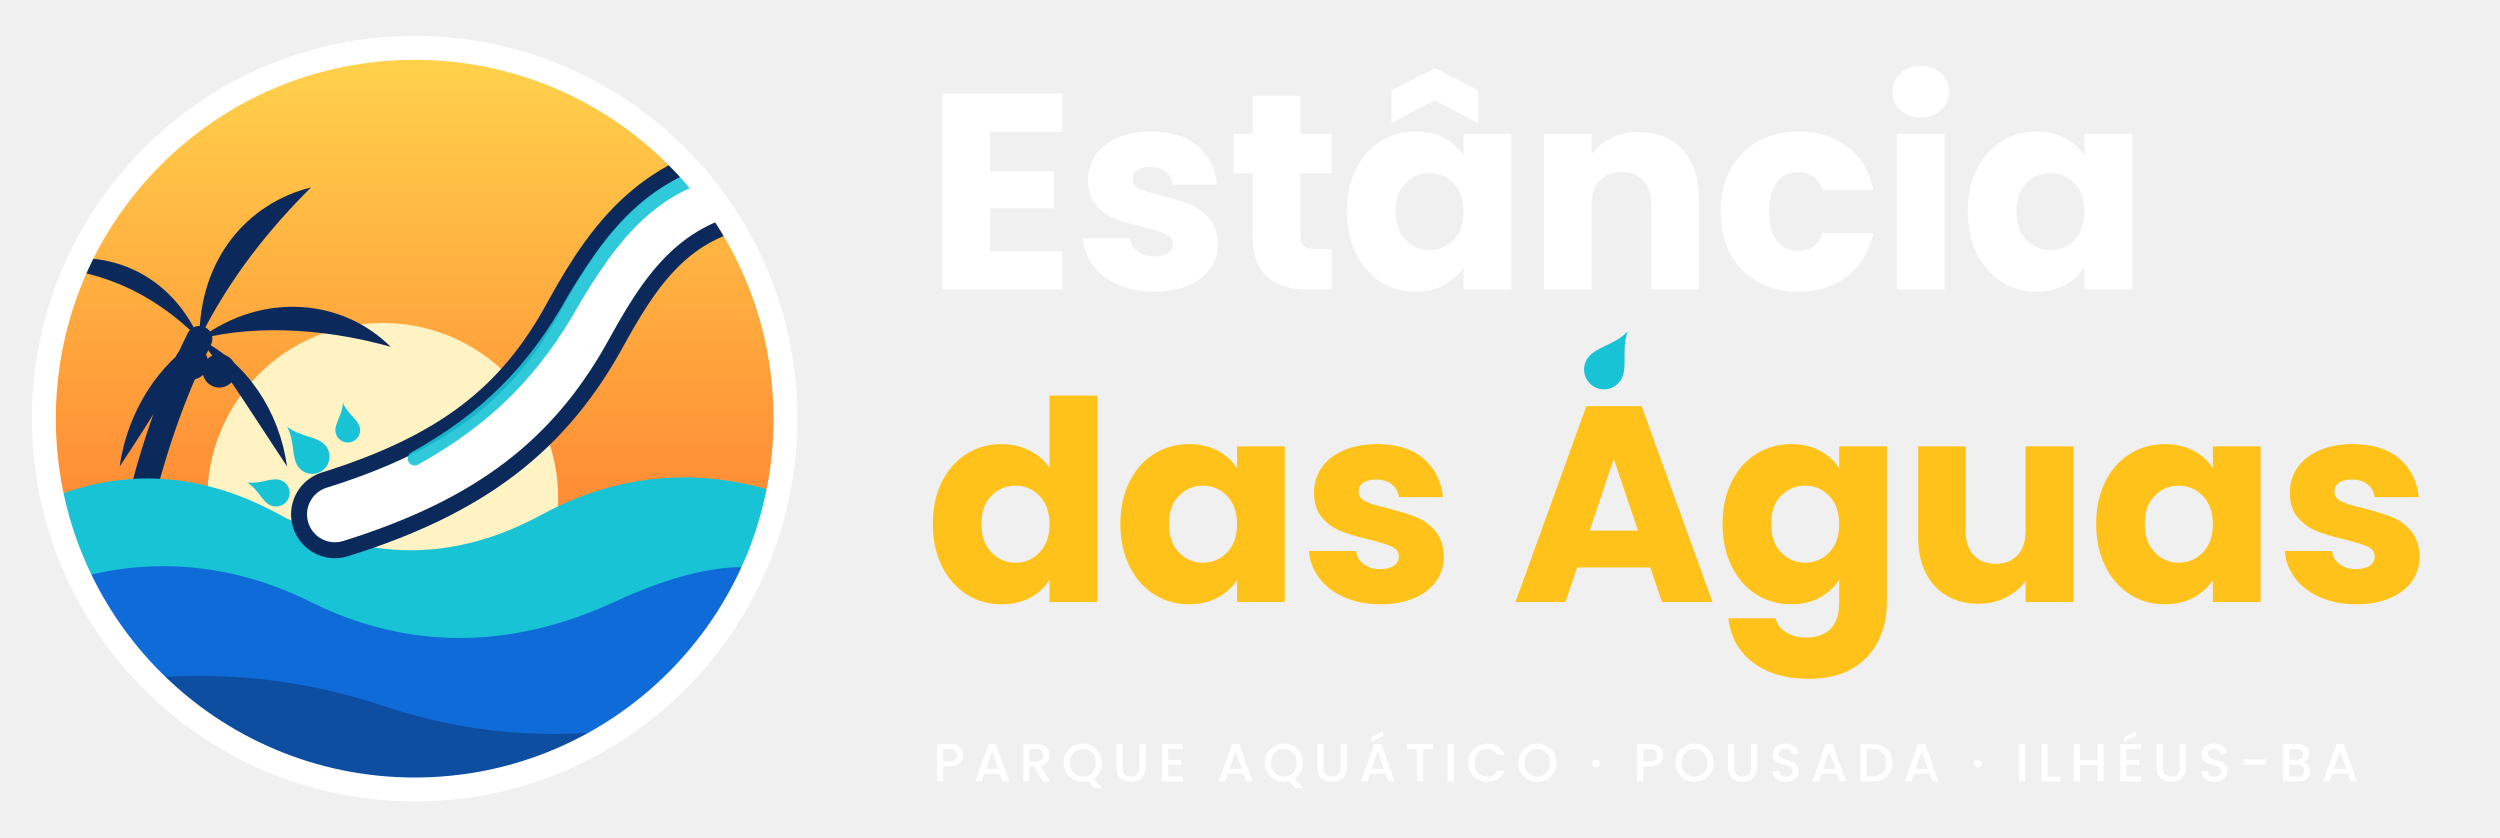
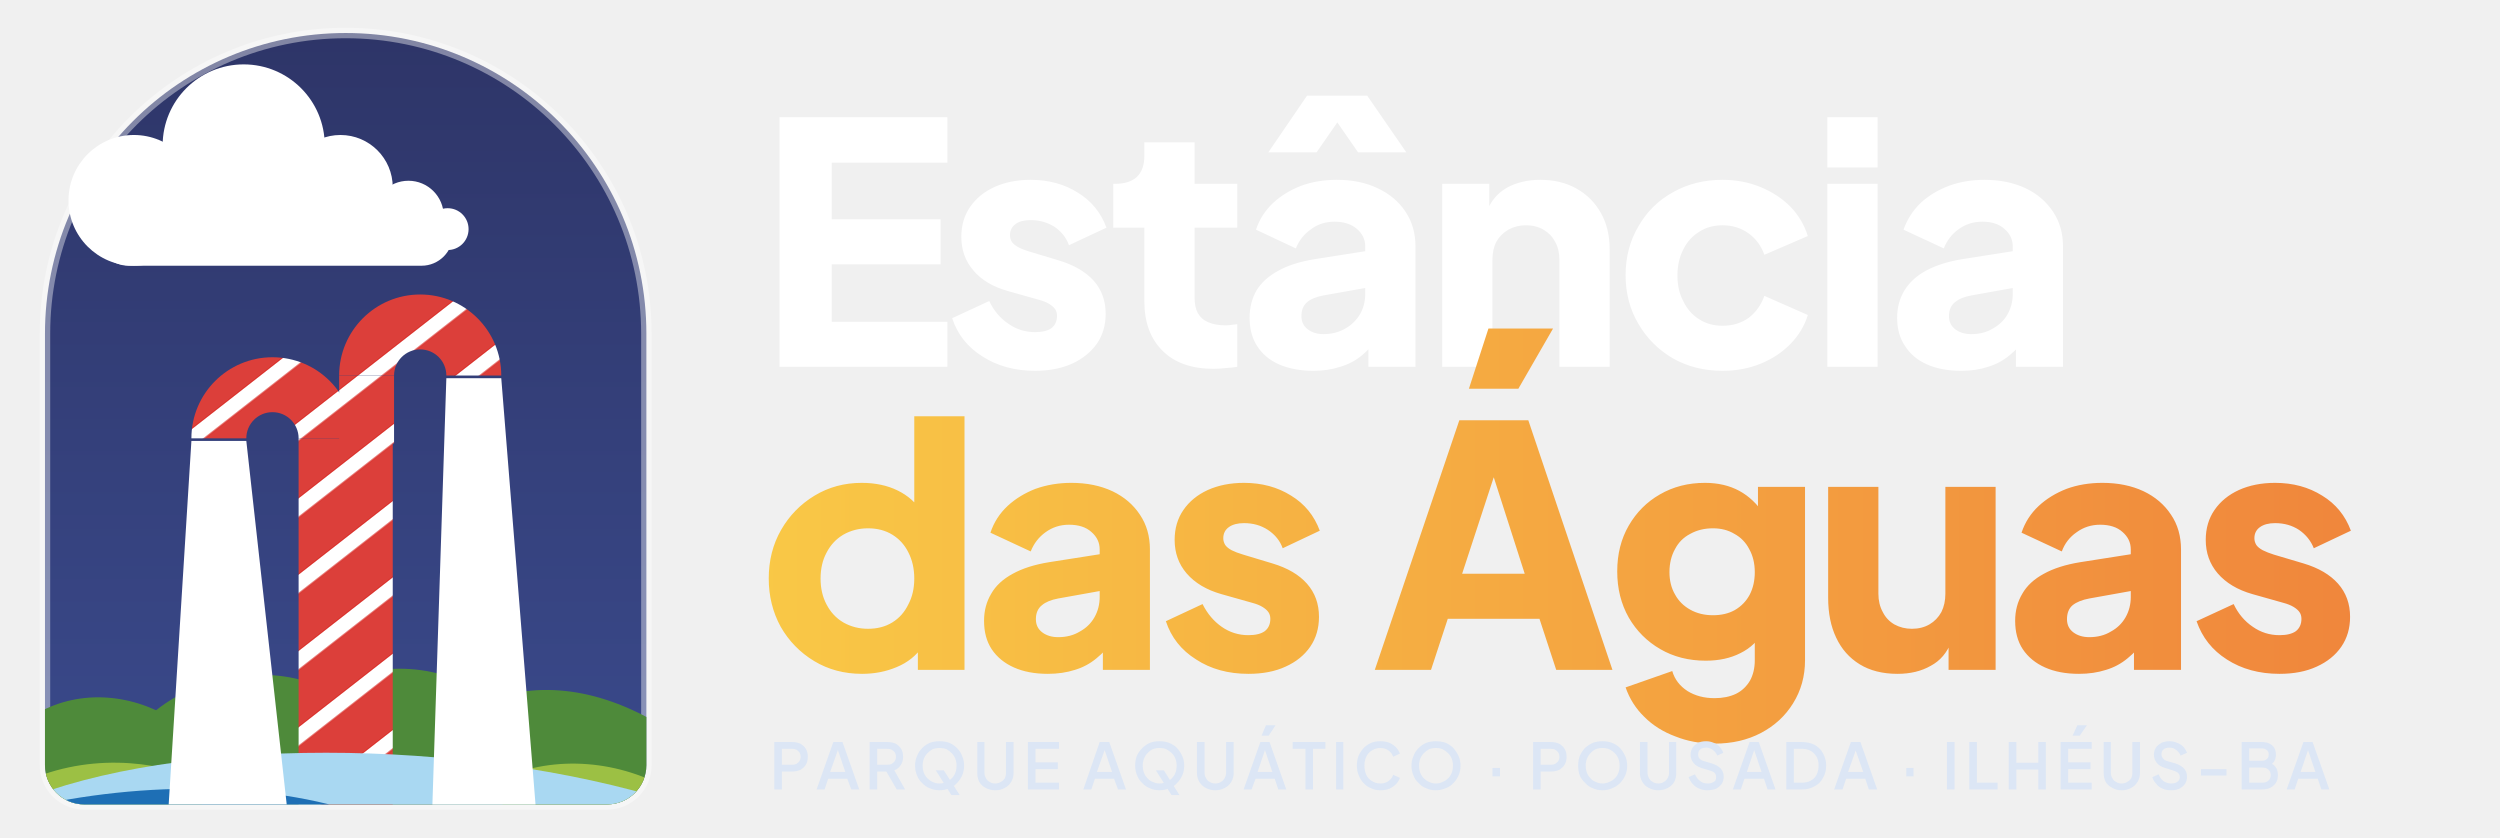
<svg xmlns="http://www.w3.org/2000/svg" viewBox="0 0 627 210" width="627" height="210">
+   <g transform="translate(8 5) scale(0.3279)">
+     <defs>
+       <clipPath id="narco">
+         <path d="M10 240A230 230 0 0 1 470 240V570A30 30 0 0 1 440 600H40A30 30 0 0 1 10 570Z" />
+       </clipPath>
+       <pattern id="nlistra" width="46" height="46" patternUnits="userSpaceOnUse" patternTransform="rotate(-38)">
+         <rect width="46" height="46" fill="#DC3F3A" />
+         <rect width="46" height="11" fill="#fff" />
+       </pattern>
+       <linearGradient id="nceu" x1="0" y1="0" x2="0" y2="1">
+         <stop offset="0" stop-color="#2E3568" />
+         <stop offset="1" stop-color="#3A4A8C" />
+       </linearGradient>
+     </defs>
+     <path d="M10 240A230 230 0 0 1 470 240V570A30 30 0 0 1 440 600H40A30 30 0 0 1 10 570Z" fill="url(#nceu)" stroke="#fff" stroke-opacity=".4" stroke-width="8" />
+     <g clip-path="url(#narco)">
+       <path d="M-10 610V540C20 515 60 512 95 528C130 500 185 492 225 512C262 488 318 492 350 520C392 505 440 512 490 545V610Z" fill="#4E8A3A" />
+       <path d="M204 320h72v290h-72z" fill="url(#nlistra)" />
+       <path d="M122 320a62 62 0 0 1 124 0h-42a20 20 0 0 0-40 0z" fill="url(#nlistra)" />
+       <path d="M235 272a62 62 0 0 1 124 0h-42a20 20 0 0 0-40 0z" fill="url(#nlistra)" />
+       <path d="M235 272h42v52h-42z" fill="url(#nlistra)" />
+       <path d="M-10 610V585C40 560 95 566 130 582V610ZM360 610V580C400 562 450 566 490 590V610Z" fill="#9CC044" />
+       <path d="M-10 610V598C110 548 330 548 490 598V610Z" fill="#A9D8F2" />
+       <path d="M-10 610V604C90 580 190 584 260 610Z" fill="#1E6FB5" />
+       <path d="M122 322h42L196 610H104Z" fill="#fff" />
+       <path d="M317 274h42L386 610H306Z" fill="#fff" />
+     </g>
+     <g fill="#fff">
+       <circle cx="78" cy="138" r="50" />
+       <circle cx="162" cy="96" r="62" />
+       <circle cx="236" cy="128" r="40" />
+       <circle cx="288" cy="150" r="27" />
+       <circle cx="318" cy="160" r="16" />
+       <rect x="50" y="140" width="272" height="48" rx="24" />
+     </g>
+   </g>
  <defs>
-     <clipPath id="Anc">
-       <circle cx="100" cy="100" r="92" />
-     </clipPath>
-     <linearGradient id="Ansky" x1="0" y1="0" x2="0" y2="1">
-       <stop offset="0" stop-color="#FFD84D" />
-       <stop offset=".75" stop-color="#FF7A2F" />
+     <linearGradient id="ntx" x1="0" y1="0" x2="1" y2="0">
+       <stop offset="0" stop-color="#F9C846" />
+       <stop offset="1" stop-color="#F0863C" />
    </linearGradient>
  </defs>
-   <g transform="translate(4 5)">
-     <g clip-path="url(#Anc)">
-       <rect width="200" height="200" fill="url(#Ansky)" />
-       <circle cx="92" cy="120" r="44" fill="#FFF3C4" />
-       <path d="M22 176 C26 140 32 108 46 80" fill="none" stroke="#0B2A5B" stroke-width="6.5" stroke-linecap="round" />
-       <g fill="#0B2A5B">
-         <path d="M46 80 C38 62 20 56 4 62 C20 62 34 68 46 80Z" />
-         <path d="M46 80 C46 60 58 46 74 42 C64 52 54 64 46 80Z" />
-         <path d="M46 80 C62 68 82 70 94 82 C80 78 62 76 46 80Z" />
-         <path d="M46 80 C36 86 28 98 26 112 C34 100 40 90 46 80Z" />
-         <path d="M46 80 C58 86 66 98 68 112 C60 100 54 90 46 80Z" />
-         <circle cx="44" cy="86" r="4.2" />
-         <circle cx="51" cy="88" r="4.2" />
-       </g>
-       <path d="M0 124 C22 112 44 112 66 124 S110 136 132 124 S178 112 200 122 V200 H0Z" fill="#19C3D6" />
-       <path d="M0 146 C24 134 50 134 74 146 S124 158 150 146 S190 136 200 142 V200 H0Z" fill="#0E6BD8" />
-       <path d="M0 172 C30 162 62 162 92 172 S152 182 200 168 V200 H0Z" fill="#0B2A5B" opacity=".45" />
-       <path d="M196 40 C166 40 154 56 143 76 C130 100 112 114 80 124" fill="none" stroke="#0B2A5B" stroke-width="22" stroke-linecap="round" />
-       <path d="M196 40 C166 40 154 56 143 76 C130 100 112 114 80 124" fill="none" stroke="#FFFFFF" stroke-width="14" stroke-linecap="round" />
-       <path d="M192 36 C164 36 152 50 140 70 C130 88 118 100 100 110" fill="none" stroke="#19C3D6" stroke-width="3.5" stroke-linecap="round" opacity=".9" />
-     </g>
-     <path d="M0 0 C0.87 4.20 4.34 6.72 4.34 9.80 A4.34 4.34 0 0 1 -4.34 9.80 C-4.34 6.72 -0.87 4.20 0 0 Z" fill="#19C3D6" transform="translate(68.00 102.00) rotate(-40)" />
-     <path d="M0 0 C0.68 3.30 3.41 5.28 3.41 7.70 A3.41 3.41 0 0 1 -3.41 7.70 C-3.41 5.28 -0.68 3.30 0 0 Z" fill="#19C3D6" transform="translate(58.00 116.00) rotate(-70)" />
-     <path d="M0 0 C0.62 3.00 3.10 4.80 3.10 7.00 A3.10 3.10 0 0 1 -3.10 7.00 C-3.10 4.80 -0.62 3.00 0 0 Z" fill="#19C3D6" transform="translate(82.00 96.00) rotate(-10)" />
-     <circle cx="100" cy="100" r="93" fill="none" stroke="#FFFFFF" stroke-width="6" />
-   </g>
-   <path d="M248.31 33.05V42.99H264.34V52.23H248.31V63.01H266.44V72.6H236.34V23.46H266.44V33.05ZM271.61 59.79H283.44Q283.65 61.82 285.33 63.08Q287.01 64.34 289.46 64.34Q291.7 64.34 292.925 63.465Q294.15 62.59 294.15 61.19Q294.15 59.51 292.4 58.705Q290.65 57.9 286.73 56.92Q282.53 55.94 279.73 54.855Q276.93 53.77 274.9 51.425Q272.87 49.08 272.87 45.09Q272.87 41.73 274.725 38.965Q276.58 36.2 280.185 34.59Q283.79 32.98 288.76 32.98Q296.11 32.98 300.345 36.62Q304.58 40.26 305.21 46.28H294.15Q293.87 44.25 292.365 43.06Q290.86 41.87 288.41 41.87Q286.31 41.87 285.19 42.675Q284.07 43.48 284.07 44.88Q284.07 46.56 285.855 47.4Q287.64 48.24 291.42 49.08Q295.76 50.2 298.49 51.285Q301.22 52.37 303.285 54.785Q305.35 57.2 305.42 61.26Q305.42 64.69 303.495 67.385Q301.57 70.08 297.965 71.62Q294.36 73.16 289.6 73.16Q284.49 73.16 280.5 71.41Q276.51 69.66 274.2 66.615Q271.89 63.57 271.61 59.79ZM334.04 62.45V72.6H327.95Q321.44 72.6 317.8 69.415Q314.16 66.23 314.16 59.02V43.48H309.4V33.54H314.16V24.02H326.13V33.54H333.97V43.48H326.13V59.16Q326.13 60.91 326.97 61.68Q327.81 62.45 329.77 62.45ZM355.03 32.98Q359.16 32.98 362.275 34.66Q365.39 36.34 367.07 39.07V33.54H379.04V72.6H367.07V67.07Q365.32 69.8 362.205 71.48Q359.09 73.16 354.96 73.16Q350.2 73.16 346.28 70.675Q342.36 68.19 340.085 63.605Q337.81 59.02 337.81 53Q337.81 46.98 340.085 42.43Q342.36 37.88 346.28 35.43Q350.2 32.98 355.03 32.98ZM358.53 43.41Q354.96 43.41 352.475 45.965Q349.99 48.52 349.99 53Q349.99 57.48 352.475 60.105Q354.96 62.73 358.53 62.73Q362.1 62.73 364.585 60.14Q367.07 57.55 367.07 53.07Q367.07 48.59 364.585 46Q362.1 43.41 358.53 43.41ZM359.86 25.14 349.01 30.88V22.62L359.86 17.09L370.71 22.62V30.88ZM426.07 49.78V72.6H414.17V51.39Q414.17 47.47 412.14 45.3Q410.11 43.13 406.68 43.13Q403.25 43.13 401.22 45.3Q399.19 47.47 399.19 51.39V72.6H387.22V33.54H399.19V38.72Q401.01 36.13 404.09 34.625Q407.17 33.12 411.02 33.12Q417.88 33.12 421.975 37.565Q426.07 42.01 426.07 49.78ZM451.12 32.98Q458.47 32.98 463.405 36.83Q468.34 40.68 469.88 47.68H457.14Q455.53 43.2 450.91 43.2Q447.62 43.2 445.66 45.755Q443.7 48.31 443.7 53.07Q443.7 57.83 445.66 60.385Q447.62 62.94 450.91 62.94Q455.53 62.94 457.14 58.46H469.88Q468.34 65.32 463.37 69.24Q458.4 73.16 451.12 73.16Q445.38 73.16 440.935 70.71Q436.49 68.26 434.005 63.71Q431.52 59.16 431.52 53.07Q431.52 46.98 434.005 42.43Q436.49 37.88 440.935 35.43Q445.38 32.98 451.12 32.98ZM474.63 23.04Q474.63 20.24 476.625 18.385Q478.62 16.53 481.77 16.53Q484.85 16.53 486.845 18.385Q488.84 20.24 488.84 23.04Q488.84 25.77 486.845 27.625Q484.85 29.48 481.77 29.48Q478.62 29.48 476.625 27.625Q474.63 25.77 474.63 23.04ZM487.72 33.54V72.6H475.75V33.54ZM510.74 32.98Q514.87 32.98 517.985 34.66Q521.1 36.34 522.78 39.07V33.54H534.75V72.6H522.78V67.07Q521.03 69.8 517.915 71.48Q514.8 73.16 510.67 73.16Q505.91 73.16 501.99 70.675Q498.07 68.19 495.795 63.605Q493.52 59.02 493.52 53Q493.52 46.98 495.795 42.43Q498.07 37.88 501.99 35.43Q505.91 32.98 510.74 32.98ZM514.24 43.41Q510.67 43.41 508.185 45.965Q505.7 48.52 505.7 53Q505.7 57.48 508.185 60.105Q510.67 62.73 514.24 62.73Q517.81 62.73 520.295 60.14Q522.78 57.55 522.78 53.07Q522.78 48.59 520.295 46Q517.81 43.41 514.24 43.41Z" fill="#FFFFFF" />
-   <path d="M251.18 111.38Q255.03 111.38 258.215 112.99Q261.4 114.6 263.22 117.33V99.2H275.19V151.0H263.22V145.4Q261.54 148.2 258.425 149.88Q255.31 151.56 251.18 151.56Q246.35 151.56 242.43 149.075Q238.51 146.59 236.235 142.005Q233.96 137.42 233.96 131.4Q233.96 125.38 236.235 120.83Q238.51 116.28 242.43 113.83Q246.35 111.38 251.18 111.38ZM254.68 121.81Q251.11 121.81 248.625 124.365Q246.14 126.92 246.14 131.4Q246.14 135.88 248.625 138.505Q251.11 141.13 254.68 141.13Q258.25 141.13 260.735 138.54Q263.22 135.95 263.22 131.47Q263.22 126.99 260.735 124.4Q258.25 121.81 254.68 121.81ZM298.21 111.38Q302.34 111.38 305.455 113.06Q308.57 114.74 310.25 117.47V111.94H322.22V151.0H310.25V145.47Q308.5 148.2 305.385 149.88Q302.27 151.56 298.14 151.56Q293.38 151.56 289.46 149.075Q285.54 146.59 283.265 142.005Q280.99 137.42 280.99 131.4Q280.99 125.38 283.265 120.83Q285.54 116.28 289.46 113.83Q293.38 111.38 298.21 111.38ZM301.71 121.81Q298.14 121.81 295.655 124.365Q293.17 126.92 293.17 131.4Q293.17 135.88 295.655 138.505Q298.14 141.13 301.71 141.13Q305.28 141.13 307.765 138.54Q310.25 135.95 310.25 131.47Q310.25 126.99 307.765 124.4Q305.28 121.81 301.71 121.81ZM328.3 138.19H340.13Q340.34 140.22 342.02 141.48Q343.7 142.74 346.15 142.74Q348.39 142.74 349.615 141.865Q350.84 140.99 350.84 139.59Q350.84 137.91 349.09 137.105Q347.34 136.3 343.42 135.32Q339.22 134.34 336.42 133.255Q333.62 132.17 331.59 129.825Q329.56 127.48 329.56 123.49Q329.56 120.13 331.415 117.365Q333.27 114.6 336.875 112.99Q340.48 111.38 345.45 111.38Q352.8 111.38 357.035 115.02Q361.27 118.66 361.9 124.68H350.84Q350.56 122.65 349.055 121.46Q347.55 120.27 345.1 120.27Q343 120.27 341.88 121.075Q340.76 121.88 340.76 123.28Q340.76 124.96 342.545 125.8Q344.33 126.64 348.11 127.48Q352.45 128.6 355.18 129.685Q357.91 130.77 359.975 133.185Q362.04 135.6 362.11 139.66Q362.11 143.09 360.185 145.785Q358.26 148.48 354.655 150.02Q351.05 151.56 346.29 151.56Q341.18 151.56 337.19 149.81Q333.2 148.06 330.89 145.015Q328.58 141.97 328.3 138.19ZM413.89 142.32H395.55L392.61 151.0H380.08L397.86 101.86H411.72L429.5 151.0H416.83ZM410.81 133.08 404.72 115.09 398.7 133.08ZM461.27 117.47V111.94H473.24V150.93Q473.24 156.32 471.105 160.695Q468.97 165.07 464.595 167.66Q460.22 170.25 453.71 170.25Q445.03 170.25 439.64 166.155Q434.25 162.06 433.48 155.06H445.31Q445.87 157.3 447.97 158.595Q450.07 159.89 453.15 159.89Q456.86 159.89 459.065 157.755Q461.27 155.62 461.27 150.93V145.4Q459.52 148.13 456.44 149.845Q453.36 151.56 449.23 151.56Q444.4 151.56 440.48 149.075Q436.56 146.59 434.285 142.005Q432.01 137.42 432.01 131.4Q432.01 125.38 434.285 120.83Q436.56 116.28 440.48 113.83Q444.4 111.38 449.23 111.38Q453.36 111.38 456.475 113.06Q459.59 114.74 461.27 117.47ZM452.73 121.81Q449.16 121.81 446.675 124.365Q444.19 126.92 444.19 131.4Q444.19 135.88 446.675 138.505Q449.16 141.13 452.73 141.13Q456.3 141.13 458.785 138.54Q461.27 135.95 461.27 131.47Q461.27 126.99 458.785 124.4Q456.3 121.81 452.73 121.81ZM519.99 111.94V151.0H508.02V145.68Q506.2 148.27 503.085 149.845Q499.97 151.42 496.19 151.42Q491.71 151.42 488.28 149.425Q484.85 147.43 482.96 143.65Q481.07 139.87 481.07 134.76V111.94H492.97V133.15Q492.97 137.07 495 139.24Q497.03 141.41 500.46 141.41Q503.96 141.41 505.99 139.24Q508.02 137.07 508.02 133.15V111.94ZM542.94 111.38Q547.07 111.38 550.185 113.06Q553.3 114.74 554.98 117.47V111.94H566.95V151.0H554.98V145.47Q553.23 148.2 550.115 149.88Q547.0 151.56 542.87 151.56Q538.11 151.56 534.19 149.075Q530.27 146.59 527.995 142.005Q525.72 137.42 525.72 131.4Q525.72 125.38 527.995 120.83Q530.27 116.28 534.19 113.83Q538.11 111.38 542.94 111.38ZM546.44 121.81Q542.87 121.81 540.385 124.365Q537.9 126.92 537.9 131.4Q537.9 135.88 540.385 138.505Q542.87 141.13 546.44 141.13Q550.01 141.13 552.495 138.54Q554.98 135.95 554.98 131.47Q554.98 126.99 552.495 124.4Q550.01 121.81 546.44 121.81ZM573.03 138.19H584.86Q585.07 140.22 586.75 141.48Q588.43 142.74 590.88 142.74Q593.12 142.74 594.345 141.865Q595.57 140.99 595.57 139.59Q595.57 137.91 593.82 137.105Q592.07 136.3 588.15 135.32Q583.95 134.34 581.15 133.255Q578.35 132.17 576.32 129.825Q574.29 127.48 574.29 123.49Q574.29 120.13 576.145 117.365Q578.0 114.6 581.605 112.99Q585.21 111.38 590.18 111.38Q597.53 111.38 601.765 115.02Q606.0 118.66 606.63 124.68H595.57Q595.29 122.65 593.785 121.46Q592.28 120.27 589.83 120.27Q587.73 120.27 586.61 121.075Q585.49 121.88 585.49 123.28Q585.49 124.96 587.275 125.8Q589.06 126.64 592.84 127.48Q597.18 128.6 599.91 129.685Q602.64 130.77 604.705 133.185Q606.77 135.6 606.84 139.66Q606.84 143.09 604.915 145.785Q602.99 148.48 599.385 150.02Q595.78 151.56 591.02 151.56Q585.91 151.56 581.92 149.81Q577.93 148.06 575.62 145.015Q573.31 141.97 573.03 138.19Z" fill="#FFC21A" />
-   <path d="M0 0 C1.00 4.83 4.99 7.73 4.99 11.27 A4.99 4.99 0 0 1 -4.99 11.27 C-4.99 7.73 -1.00 4.83 0 0 Z" fill="#19C3D6" transform="translate(408.25 83.10) rotate(32)" />
-   <path d="M238.252 192.193H236.552V196.0H235.012V186.618H238.252Q239.333 186.618 240.082 186.989Q240.831 187.36 241.202 187.995Q241.573 188.629 241.573 189.412Q241.573 190.127 241.236 190.762Q240.899 191.397 240.156 191.795Q239.413 192.193 238.252 192.193ZM239.994 189.412Q239.994 187.873 238.252 187.873H236.552V190.938H238.252Q239.13 190.938 239.562 190.539Q239.994 190.141 239.994 189.412ZM250.802 194.083H246.873L246.198 196.0H244.591L247.953 186.604H249.735L253.096 196.0H251.476ZM250.369 192.827 248.844 188.467 247.305 192.827ZM261.528 196.0 259.368 192.247H258.193V196.0H256.654V186.618H259.894Q260.974 186.618 261.724 186.995Q262.473 187.374 262.844 188.008Q263.216 188.643 263.216 189.425Q263.216 190.344 262.682 191.093Q262.149 191.842 261.042 192.112L263.364 196.0ZM258.193 191.018H259.894Q260.758 191.018 261.197 190.587Q261.636 190.155 261.636 189.425Q261.636 188.697 261.204 188.285Q260.772 187.873 259.894 187.873H258.193ZM274.55 197.701 272.902 195.919Q272.295 196.095 271.566 196.095Q270.257 196.095 269.156 195.48Q268.056 194.866 267.415 193.766Q266.774 192.666 266.774 191.288Q266.774 189.911 267.415 188.818Q268.056 187.725 269.156 187.11Q270.257 186.496 271.566 186.496Q272.889 186.496 273.989 187.11Q275.089 187.725 275.724 188.818Q276.358 189.911 276.358 191.288Q276.358 192.584 275.798 193.631Q275.238 194.677 274.252 195.311L276.507 197.701ZM271.566 194.758Q272.498 194.758 273.226 194.333Q273.956 193.907 274.367 193.118Q274.779 192.328 274.779 191.288Q274.779 190.249 274.367 189.466Q273.956 188.683 273.226 188.264Q272.498 187.846 271.566 187.846Q270.635 187.846 269.905 188.264Q269.176 188.683 268.765 189.466Q268.353 190.249 268.353 191.288Q268.353 192.328 268.765 193.118Q269.176 193.907 269.905 194.333Q270.635 194.758 271.566 194.758ZM281.536 186.618V192.598Q281.536 193.665 282.097 194.204Q282.657 194.744 283.656 194.744Q284.668 194.744 285.229 194.204Q285.789 193.665 285.789 192.598V186.618H287.328V192.571Q287.328 193.719 286.828 194.515Q286.329 195.311 285.492 195.703Q284.655 196.095 283.642 196.095Q282.63 196.095 281.8 195.703Q280.969 195.311 280.483 194.515Q279.998 193.719 279.998 192.571V186.618ZM292.965 187.859V190.613H296.205V191.869H292.965V194.744H296.61V196.0H291.426V186.604H296.61V187.859ZM311.866 194.083H307.938L307.263 196.0H305.656L309.018 186.604H310.8L314.161 196.0H312.541ZM311.435 192.827 309.909 188.467 308.37 192.827ZM324.983 197.701 323.335 195.919Q322.728 196.095 321.999 196.095Q320.69 196.095 319.589 195.48Q318.489 194.866 317.848 193.766Q317.207 192.666 317.207 191.288Q317.207 189.911 317.848 188.818Q318.489 187.725 319.589 187.11Q320.69 186.496 321.999 186.496Q323.322 186.496 324.422 187.11Q325.522 187.725 326.157 188.818Q326.791 189.911 326.791 191.288Q326.791 192.584 326.231 193.631Q325.671 194.677 324.685 195.311L326.94 197.701ZM321.999 194.758Q322.93 194.758 323.659 194.333Q324.389 193.907 324.8 193.118Q325.212 192.328 325.212 191.288Q325.212 190.249 324.8 189.466Q324.389 188.683 323.659 188.264Q322.93 187.846 321.999 187.846Q321.067 187.846 320.338 188.264Q319.609 188.683 319.198 189.466Q318.786 190.249 318.786 191.288Q318.786 192.328 319.198 193.118Q319.609 193.907 320.338 194.333Q321.067 194.758 321.999 194.758ZM331.969 186.618V192.598Q331.969 193.665 332.53 194.204Q333.09 194.744 334.089 194.744Q335.101 194.744 335.662 194.204Q336.222 193.665 336.222 192.598V186.618H337.761V192.571Q337.761 193.719 337.261 194.515Q336.762 195.311 335.925 195.703Q335.088 196.095 334.075 196.095Q333.063 196.095 332.233 195.703Q331.402 195.311 330.916 194.515Q330.43 193.719 330.43 192.571V186.618ZM347.515 194.083H343.587L342.912 196.0H341.305L344.667 186.604H346.449L349.81 196.0H348.19ZM347.084 192.827 345.558 188.467 344.019 192.827ZM346.948 184.606 343.965 186.077V184.944L346.948 183.296ZM359.43 186.618V187.873H356.933V196.0H355.394V187.873H352.882V186.618ZM364.621 186.618V196.0H363.082V186.618ZM373.026 186.496Q374.524 186.496 375.692 187.232Q376.86 187.968 377.386 189.317H375.537Q375.172 188.575 374.524 188.21Q373.876 187.846 373.026 187.846Q372.094 187.846 371.365 188.264Q370.636 188.683 370.225 189.466Q369.813 190.249 369.813 191.288Q369.813 192.328 370.225 193.111Q370.636 193.894 371.365 194.319Q372.094 194.744 373.026 194.744Q373.876 194.744 374.524 194.38Q375.172 194.016 375.537 193.273H377.386Q376.86 194.623 375.692 195.352Q374.524 196.081 373.026 196.081Q371.703 196.081 370.609 195.467Q369.516 194.852 368.875 193.759Q368.233 192.666 368.233 191.288Q368.233 189.911 368.875 188.818Q369.516 187.725 370.616 187.11Q371.716 186.496 373.026 186.496ZM380.769 191.288Q380.769 189.911 381.41 188.818Q382.051 187.725 383.152 187.11Q384.252 186.496 385.561 186.496Q386.885 186.496 387.985 187.11Q389.085 187.725 389.719 188.818Q390.354 189.911 390.354 191.288Q390.354 192.666 389.719 193.766Q389.085 194.866 387.985 195.48Q386.885 196.095 385.561 196.095Q384.252 196.095 383.152 195.48Q382.051 194.866 381.41 193.766Q380.769 192.666 380.769 191.288ZM388.774 191.288Q388.774 190.249 388.363 189.466Q387.951 188.683 387.222 188.264Q386.493 187.846 385.561 187.846Q384.63 187.846 383.901 188.264Q383.172 188.683 382.76 189.466Q382.349 190.249 382.349 191.288Q382.349 192.328 382.76 193.118Q383.172 193.907 383.901 194.333Q384.63 194.758 385.561 194.758Q386.493 194.758 387.222 194.333Q387.951 193.907 388.363 193.118Q388.774 192.328 388.774 191.288ZM399.266 191.478Q399.266 191.059 399.549 190.776Q399.832 190.492 400.251 190.492Q400.656 190.492 400.94 190.776Q401.223 191.059 401.223 191.478Q401.223 191.896 400.94 192.18Q400.656 192.463 400.251 192.463Q399.832 192.463 399.549 192.18Q399.266 191.896 399.266 191.478ZM413.82 192.193H412.119V196.0H410.58V186.618H413.82Q414.9 186.618 415.649 186.989Q416.399 187.36 416.77 187.995Q417.141 188.629 417.141 189.412Q417.141 190.127 416.804 190.762Q416.466 191.397 415.724 191.795Q414.981 192.193 413.82 192.193ZM415.562 189.412Q415.562 187.873 413.82 187.873H412.119V190.938H413.82Q414.698 190.938 415.13 190.539Q415.562 190.141 415.562 189.412ZM420.2 191.288Q420.2 189.911 420.841 188.818Q421.482 187.725 422.582 187.11Q423.683 186.496 424.992 186.496Q426.315 186.496 427.415 187.11Q428.516 187.725 429.15 188.818Q429.785 189.911 429.785 191.288Q429.785 192.666 429.15 193.766Q428.516 194.866 427.415 195.48Q426.315 196.095 424.992 196.095Q423.683 196.095 422.582 195.48Q421.482 194.866 420.841 193.766Q420.2 192.666 420.2 191.288ZM428.205 191.288Q428.205 190.249 427.793 189.466Q427.382 188.683 426.653 188.264Q425.924 187.846 424.992 187.846Q424.061 187.846 423.332 188.264Q422.603 188.683 422.191 189.466Q421.779 190.249 421.779 191.288Q421.779 192.328 422.191 193.118Q422.603 193.907 423.332 194.333Q424.061 194.758 424.992 194.758Q425.924 194.758 426.653 194.333Q427.382 193.907 427.793 193.118Q428.205 192.328 428.205 191.288ZM434.922 186.618V192.598Q434.922 193.665 435.482 194.204Q436.043 194.744 437.042 194.744Q438.054 194.744 438.614 194.204Q439.175 193.665 439.175 192.598V186.618H440.714V192.571Q440.714 193.719 440.214 194.515Q439.715 195.311 438.878 195.703Q438.041 196.095 437.028 196.095Q436.016 196.095 435.185 195.703Q434.355 195.311 433.869 194.515Q433.383 193.719 433.383 192.571V186.618ZM444.582 193.408H446.229Q446.283 194.016 446.708 194.407Q447.134 194.798 447.903 194.798Q448.7 194.798 449.145 194.414Q449.591 194.029 449.591 193.422Q449.591 192.949 449.314 192.652Q449.037 192.355 448.625 192.193Q448.214 192.031 447.485 191.842Q446.567 191.599 445.993 191.349Q445.419 191.1 445.014 190.573Q444.609 190.047 444.609 189.169Q444.609 188.359 445.014 187.752Q445.419 187.144 446.148 186.82Q446.877 186.496 447.836 186.496Q449.199 186.496 450.07 187.178Q450.941 187.859 451.035 189.048H449.334Q449.294 188.535 448.848 188.17Q448.403 187.805 447.674 187.805Q447.012 187.805 446.594 188.143Q446.175 188.481 446.175 189.115Q446.175 189.547 446.438 189.824Q446.702 190.101 447.107 190.262Q447.512 190.424 448.214 190.613Q449.145 190.87 449.732 191.127Q450.32 191.383 450.731 191.916Q451.143 192.45 451.143 193.34Q451.143 194.056 450.758 194.69Q450.374 195.325 449.638 195.71Q448.902 196.095 447.903 196.095Q446.958 196.095 446.202 195.764Q445.446 195.433 445.014 194.825Q444.582 194.218 444.582 193.408ZM460.722 194.083H456.794L456.119 196.0H454.512L457.874 186.604H459.656L463.017 196.0H461.397ZM460.29 192.827 458.765 188.467 457.226 192.827ZM474.621 191.343Q474.621 192.774 474.007 193.827Q473.393 194.88 472.265 195.44Q471.138 196.0 469.64 196.0H466.575V186.618H469.64Q471.138 186.618 472.265 187.191Q473.393 187.765 474.007 188.838Q474.621 189.911 474.621 191.343ZM473.042 191.343Q473.042 189.709 472.164 188.791Q471.287 187.873 469.64 187.873H468.114V194.744H469.64Q471.287 194.744 472.164 193.853Q473.042 192.963 473.042 191.343ZM483.903 194.083H479.975L479.3 196.0H477.693L481.055 186.604H482.837L486.198 196.0H484.578ZM483.471 192.827 481.946 188.467 480.407 192.827ZM495.056 191.478Q495.056 191.059 495.339 190.776Q495.623 190.492 496.041 190.492Q496.446 190.492 496.73 190.776Q497.013 191.059 497.013 191.478Q497.013 191.896 496.73 192.18Q496.446 192.463 496.041 192.463Q495.623 192.463 495.339 192.18Q495.056 191.896 495.056 191.478ZM507.909 186.618V196.0H506.37V186.618ZM513.573 194.758H516.746V196.0H512.034V186.618H513.573ZM527.621 186.618V196.0H526.082V191.896H521.667V196.0H520.128V186.618H521.667V190.641H526.082V186.618ZM533.285 187.859V190.613H536.525V191.869H533.285V194.744H536.93V196.0H531.746V186.604H536.93V187.859ZM535.661 184.606 532.677 186.077V184.944L535.661 183.296ZM542.445 186.618V192.598Q542.445 193.665 543.005 194.204Q543.566 194.744 544.565 194.744Q545.577 194.744 546.137 194.204Q546.697 193.665 546.697 192.598V186.618H548.237V192.571Q548.237 193.719 547.737 194.515Q547.238 195.311 546.401 195.703Q545.564 196.095 544.551 196.095Q543.538 196.095 542.708 195.703Q541.878 195.311 541.392 194.515Q540.906 193.719 540.906 192.571V186.618ZM552.105 193.408H553.752Q553.806 194.016 554.231 194.407Q554.657 194.798 555.426 194.798Q556.222 194.798 556.668 194.414Q557.114 194.029 557.114 193.422Q557.114 192.949 556.837 192.652Q556.56 192.355 556.148 192.193Q555.736 192.031 555.008 191.842Q554.09 191.599 553.516 191.349Q552.942 191.1 552.537 190.573Q552.132 190.047 552.132 189.169Q552.132 188.359 552.537 187.752Q552.942 187.144 553.671 186.82Q554.4 186.496 555.359 186.496Q556.722 186.496 557.593 187.178Q558.463 187.859 558.558 189.048H556.857Q556.817 188.535 556.371 188.17Q555.926 187.805 555.197 187.805Q554.535 187.805 554.116 188.143Q553.698 188.481 553.698 189.115Q553.698 189.547 553.961 189.824Q554.225 190.101 554.63 190.262Q555.034 190.424 555.736 190.613Q556.668 190.87 557.255 191.127Q557.842 191.383 558.254 191.916Q558.666 192.45 558.666 193.34Q558.666 194.056 558.281 194.69Q557.896 195.325 557.161 195.71Q556.425 196.095 555.426 196.095Q554.481 196.095 553.725 195.764Q552.969 195.433 552.537 194.825Q552.105 194.218 552.105 193.408ZM568.299 190.465V191.761H562.75V190.465ZM579.417 193.476Q579.417 194.191 579.046 194.765Q578.674 195.339 577.972 195.669Q577.27 196.0 576.339 196.0H572.586V186.618H576.163Q577.122 186.618 577.811 186.942Q578.499 187.266 578.85 187.812Q579.201 188.359 579.201 189.034Q579.201 189.844 578.769 190.384Q578.337 190.924 577.608 191.18Q578.364 191.315 578.89 191.977Q579.417 192.638 579.417 193.476ZM574.125 190.56H576.029Q576.784 190.56 577.21 190.215Q577.635 189.871 577.635 189.223Q577.635 188.589 577.21 188.231Q576.784 187.873 576.029 187.873H574.125ZM577.878 193.314Q577.878 192.625 577.405 192.22Q576.933 191.815 576.15 191.815H574.125V194.744H576.204Q576.987 194.744 577.432 194.366Q577.878 193.988 577.878 193.314ZM588.847 194.083H584.919L584.244 196.0H582.637L585.999 186.604H587.781L591.143 196.0H589.523ZM588.415 192.827 586.89 188.467 585.351 192.827Z" fill="#FFFFFF" />
+   <path d="M195.5 92V29.4H237.6V40.8H208.6V55H235.9V66.3H208.6V80.7H237.6V92ZM259.6 93Q252 93 246.4 89.4Q240.8 85.9 238.8 79.8L248.1 75.5Q249.8 79.1 252.9 81.2Q255.9 83.3 259.6 83.3Q262.3 83.3 263.7 82.3Q265.1 81.2 265.1 79.2Q265.1 78.2 264.6 77.5Q264.1 76.8 263.1 76.2Q262.1 75.6 260.6 75.2L252.8 73Q247.1 71.4 244.1 67.8Q241.1 64.3 241.1 59.4Q241.1 55.1 243.3 51.9Q245.5 48.7 249.4 46.9Q253.4 45.1 258.5 45.1Q265.2 45.1 270.3 48.3Q275.4 51.4 277.5 57.1L268.1 61.5Q267.1 58.7 264.5 56.9Q261.8 55.2 258.5 55.2Q256 55.2 254.7 56.2Q253.3 57.2 253.3 59Q253.3 59.9 253.8 60.7Q254.3 61.4 255.4 62Q256.5 62.6 258.2 63.1L265.5 65.3Q271.2 67 274.3 70.4Q277.3 73.8 277.3 78.7Q277.3 83 275.1 86.2Q272.8 89.4 268.9 91.2Q264.9 93 259.6 93ZM304.4 92.5Q296.1 92.5 291.6 88Q287 83.5 287 75.5V57.1H279.2V46.1H279.7Q283.2 46.1 285.1 44.4Q287 42.6 287 39.1V35.7H299.6V46.1H310.3V57.1H299.6V74.6Q299.6 77 300.4 78.5Q301.3 80.1 303 80.8Q304.8 81.6 307.4 81.6Q308 81.6 308.7 81.5Q309.5 81.4 310.3 81.3V92Q309.1 92.2 307.5 92.3Q305.9 92.5 304.4 92.5ZM329.4 93Q324.5 93 320.8 91.4Q317.2 89.8 315.3 86.8Q313.4 83.9 313.4 79.7Q313.4 75.9 315.1 72.9Q316.9 69.9 320.6 67.9Q324.2 65.9 329.7 65L343.7 62.8V72L331.9 74.1Q329.2 74.6 327.8 75.8Q326.4 77 326.4 79.3Q326.4 81.4 328 82.6Q329.6 83.8 331.9 83.8Q335 83.8 337.4 82.4Q339.7 81.1 341.1 78.8Q342.4 76.5 342.4 73.7V61.8Q342.4 59.2 340.3 57.4Q338.2 55.6 334.7 55.6Q331.3 55.6 328.8 57.5Q326.2 59.3 325 62.3L315 57.6Q316.3 53.7 319.3 50.9Q322.2 48.2 326.3 46.6Q330.4 45.1 335.3 45.1Q341.1 45.1 345.5 47.2Q350 49.3 352.5 53.1Q355 56.8 355 61.8V92H343.2V84.6L346 84.1Q344 87.1 341.6 89.1Q339.2 91.1 336.1 92Q333.1 93 329.4 93ZM318.1 38.2 327.8 24H342.9L352.7 38.2H340.6L335.4 30.7L330.2 38.2ZM361.7 92V46.1H373.5V55.2L372.8 53.2Q374.4 49.1 377.9 47.1Q381.5 45.1 386.3 45.1Q391.5 45.1 395.4 47.3Q399.3 49.5 401.5 53.4Q403.7 57.3 403.7 62.5V92H391.1V65.2Q391.1 62.5 390 60.6Q389 58.7 387.1 57.6Q385.2 56.5 382.7 56.5Q380.3 56.5 378.3 57.6Q376.4 58.7 375.3 60.6Q374.3 62.5 374.3 65.2V92ZM432 93Q425.1 93 419.6 89.9Q414.1 86.7 410.9 81.2Q407.7 75.8 407.7 69Q407.7 62.2 410.9 56.8Q414 51.3 419.6 48.2Q425.1 45.1 432 45.1Q437.1 45.1 441.5 46.9Q445.9 48.7 449 51.8Q452.1 55 453.4 59.2L442.5 63.9Q441.3 60.5 438.5 58.5Q435.7 56.5 432 56.5Q428.7 56.5 426.2 58.1Q423.6 59.7 422.2 62.5Q420.7 65.4 420.7 69.1Q420.7 72.8 422.2 75.6Q423.6 78.5 426.2 80.1Q428.7 81.7 432 81.7Q435.8 81.7 438.6 79.7Q441.3 77.6 442.5 74.2L453.4 79Q452.2 83 449.1 86.2Q446 89.4 441.6 91.2Q437.2 93 432 93ZM458.3 92V46.1H470.9V92ZM458.3 42V29.4H470.9V42ZM491.9 93Q486.9 93 483.3 91.4Q479.7 89.8 477.8 86.8Q475.8 83.9 475.8 79.7Q475.8 75.9 477.6 72.9Q479.4 69.9 483 67.9Q486.7 65.9 492.1 65L506.1 62.8V72L494.4 74.1Q491.7 74.6 490.3 75.8Q488.8 77 488.8 79.3Q488.8 81.4 490.4 82.6Q492 83.8 494.4 83.8Q497.5 83.8 499.8 82.4Q502.2 81.1 503.5 78.8Q504.8 76.5 504.8 73.7V61.8Q504.8 59.2 502.7 57.4Q500.7 55.6 497.2 55.6Q493.8 55.6 491.2 57.5Q488.7 59.3 487.5 62.3L477.4 57.6Q478.8 53.7 481.7 50.9Q484.6 48.2 488.8 46.6Q492.9 45.1 497.7 45.1Q503.5 45.1 508 47.2Q512.4 49.3 514.9 53.1Q517.4 56.8 517.4 61.8V92H505.6V84.6L508.5 84.1Q506.5 87.1 504 89.1Q501.6 91.1 498.6 92Q495.6 93 491.9 93Z" fill="#FFFFFF" />
+   <path d="M216.2 169Q209.5 169 204.2 165.8Q198.9 162.6 195.8 157.2Q192.8 151.7 192.8 145.1Q192.8 138.3 195.9 132.9Q199 127.5 204.3 124.3Q209.6 121.1 216.1 121.1Q221.2 121.1 225.1 123Q229 124.9 231.2 128.4L229.3 130.9V104.4H241.9V168H230.2V159.6L231.3 162.2Q229 165.6 224.9 167.3Q220.9 169 216.2 169ZM217.7 157.7Q221.2 157.7 223.8 156.1Q226.4 154.5 227.8 151.6Q229.3 148.8 229.3 145.1Q229.3 141.4 227.8 138.5Q226.4 135.7 223.8 134.1Q221.2 132.5 217.7 132.5Q214.3 132.5 211.5 134.1Q208.8 135.7 207.3 138.6Q205.8 141.4 205.8 145.1Q205.8 148.8 207.3 151.6Q208.8 154.5 211.5 156.1Q214.3 157.7 217.7 157.7ZM262.8 169Q257.9 169 254.3 167.4Q250.7 165.8 248.7 162.8Q246.8 159.9 246.8 155.7Q246.8 151.9 248.6 148.9Q250.3 145.9 254 143.9Q257.6 141.9 263.1 141L277.1 138.8V148L265.4 150.1Q262.7 150.6 261.3 151.8Q259.8 153 259.8 155.3Q259.8 157.4 261.4 158.6Q263 159.8 265.4 159.8Q268.5 159.8 270.8 158.4Q273.2 157.1 274.5 154.8Q275.8 152.5 275.8 149.7V137.8Q275.8 135.2 273.7 133.4Q271.7 131.6 268.1 131.6Q264.8 131.6 262.2 133.5Q259.7 135.3 258.5 138.3L248.4 133.6Q249.7 129.7 252.7 126.9Q255.6 124.2 259.7 122.6Q263.9 121.1 268.7 121.1Q274.5 121.1 279 123.2Q283.4 125.3 285.9 129.1Q288.4 132.8 288.4 137.8V168H276.6V160.6L279.5 160.1Q277.5 163.1 275 165.1Q272.6 167.1 269.6 168Q266.5 169 262.8 169ZM313.1 169Q305.5 169 300 165.4Q294.4 161.9 292.4 155.8L301.6 151.5Q303.4 155.1 306.4 157.2Q309.4 159.3 313.1 159.3Q315.8 159.3 317.2 158.3Q318.6 157.2 318.6 155.2Q318.6 154.2 318.1 153.5Q317.6 152.8 316.6 152.2Q315.6 151.6 314.1 151.2L306.3 149Q300.7 147.4 297.6 143.8Q294.6 140.3 294.6 135.4Q294.6 131.1 296.8 127.9Q299 124.7 302.9 122.9Q306.9 121.1 312 121.1Q318.7 121.1 323.8 124.3Q328.9 127.4 331 133.1L321.7 137.5Q320.7 134.7 318 132.9Q315.4 131.2 312 131.2Q309.6 131.2 308.2 132.2Q306.8 133.2 306.8 135Q306.8 135.9 307.3 136.7Q307.8 137.4 308.9 138Q310.1 138.6 311.8 139.1L319.1 141.3Q324.8 143 327.8 146.4Q330.8 149.8 330.8 154.7Q330.8 159 328.6 162.2Q326.4 165.4 322.4 167.2Q318.5 169 313.1 169ZM344.8 168 366 105.4H383.3L404.4 168H390.3L386.1 155.2H363.1L358.9 168ZM366.7 143.9H382.4L372.9 114.3H376.4ZM368.4 97.5 373.3 82.4H389.5L380.8 97.5ZM430 186.5Q424.7 186.5 420.2 184.7Q415.6 183 412.4 179.8Q409.2 176.7 407.7 172.4L419.4 168.3Q420.3 171.4 423.2 173.3Q426.1 175.1 430 175.1Q433.1 175.1 435.4 174Q437.6 172.9 438.9 170.7Q440.1 168.5 440.1 165.6V155.1L442.5 158.1Q440.2 162 436.5 163.8Q432.8 165.7 427.8 165.7Q421.4 165.7 416.4 162.8Q411.4 159.9 408.5 154.9Q405.6 149.8 405.6 143.3Q405.6 136.8 408.5 131.8Q411.4 126.8 416.3 124Q421.3 121.1 427.6 121.1Q432.5 121.1 436.2 123.1Q439.9 125.1 442.5 129.1L440.9 132.1V122.1H452.7V165.6Q452.7 171.6 449.7 176.4Q446.8 181.1 441.7 183.8Q436.6 186.5 430 186.5ZM429.6 154.3Q432.8 154.3 435.1 153Q437.5 151.6 438.8 149.2Q440.1 146.7 440.1 143.5Q440.1 140.2 438.7 137.7Q437.4 135.2 435 133.9Q432.7 132.5 429.6 132.5Q426.4 132.5 423.9 133.9Q421.4 135.2 420.1 137.7Q418.7 140.2 418.7 143.5Q418.7 146.7 420.1 149.1Q421.4 151.5 423.9 152.9Q426.4 154.3 429.6 154.3ZM475.9 169Q470.3 169 466.4 166.6Q462.5 164.2 460.5 159.9Q458.5 155.7 458.5 149.9V122.1H471.1V148.9Q471.1 151.5 472.2 153.5Q473.2 155.5 475.1 156.6Q477.1 157.7 479.5 157.7Q482 157.7 483.9 156.6Q485.8 155.5 486.9 153.5Q487.9 151.5 487.9 148.9V122.1H500.5V168H488.7V158.9L489.4 160.9Q487.8 165.1 484.2 167Q480.7 169 475.9 169ZM521.4 169Q516.5 169 512.9 167.4Q509.3 165.8 507.3 162.8Q505.4 159.9 505.4 155.7Q505.4 151.9 507.2 148.9Q508.9 145.9 512.6 143.9Q516.2 141.9 521.7 141L535.7 138.8V148L524 150.1Q521.3 150.6 519.8 151.8Q518.4 153 518.4 155.3Q518.4 157.4 520 158.6Q521.6 159.8 524 159.8Q527.1 159.8 529.4 158.4Q531.8 157.1 533.1 154.8Q534.4 152.5 534.4 149.7V137.8Q534.4 135.2 532.3 133.4Q530.3 131.6 526.7 131.6Q523.4 131.6 520.8 133.5Q518.2 135.3 517.1 138.3L507 133.6Q508.3 129.7 511.3 126.9Q514.2 124.2 518.3 122.6Q522.4 121.1 527.3 121.1Q533.1 121.1 537.6 123.2Q542 125.3 544.5 129.1Q547 132.8 547 137.8V168H535.2V160.6L538.1 160.1Q536.1 163.1 533.6 165.1Q531.2 167.1 528.2 168Q525.1 169 521.4 169ZM571.7 169Q564.1 169 558.5 165.4Q553 161.9 550.9 155.8L560.2 151.5Q561.9 155.1 565 157.2Q568 159.3 571.7 159.3Q574.4 159.3 575.8 158.3Q577.2 157.2 577.2 155.2Q577.2 154.2 576.7 153.5Q576.2 152.8 575.2 152.2Q574.2 151.6 572.7 151.2L564.9 149Q559.3 147.4 556.2 143.8Q553.2 140.3 553.2 135.4Q553.2 131.1 555.4 127.9Q557.6 124.7 561.5 122.9Q565.5 121.1 570.6 121.1Q577.3 121.1 582.4 124.3Q587.5 127.4 589.6 133.1L580.3 137.5Q579.2 134.7 576.6 132.9Q574 131.2 570.6 131.2Q568.2 131.2 566.8 132.2Q565.4 133.2 565.4 135Q565.4 135.9 565.9 136.7Q566.4 137.4 567.5 138Q568.7 138.6 570.3 139.1L577.7 141.3Q583.4 143 586.4 146.4Q589.4 149.8 589.4 154.7Q589.4 159 587.2 162.2Q585 165.4 581 167.2Q577.1 169 571.7 169Z" fill="url(#ntx)" />
+   <path d="M194.2 198V186.1H198.6Q199.8 186.1 200.7 186.5Q201.6 187 202.1 187.8Q202.6 188.6 202.6 189.8Q202.6 191 202.1 191.8Q201.6 192.6 200.7 193.1Q199.8 193.5 198.6 193.5H196.1V198ZM196.1 191.8H198.6Q199.3 191.8 199.7 191.6Q200.2 191.3 200.5 190.9Q200.8 190.4 200.8 189.8Q200.8 189.2 200.5 188.7Q200.2 188.3 199.7 188Q199.3 187.8 198.6 187.8H196.1ZM204.8 198 209 186.1H211.3L215.5 198H213.5L212.5 195.3H207.7L206.8 198ZM208.2 193.6H212L209.9 187.4H210.4ZM218.1 198V186.1H222.5Q223.7 186.1 224.6 186.5Q225.5 187 226 187.8Q226.5 188.6 226.5 189.8Q226.5 191 225.9 191.9Q225.3 192.8 224.3 193.2L227 198H224.9L221.9 192.8L223.2 193.5H220V198ZM220 191.8H222.5Q223.2 191.8 223.6 191.6Q224.1 191.3 224.4 190.9Q224.7 190.4 224.7 189.8Q224.7 189.2 224.4 188.7Q224.1 188.3 223.6 188Q223.2 187.8 222.5 187.8H220ZM235.6 198.2Q234.4 198.2 233.2 197.7Q232.1 197.3 231.3 196.4Q230.4 195.6 230 194.5Q229.5 193.4 229.5 192Q229.5 190.7 230 189.6Q230.4 188.5 231.3 187.6Q232.1 186.8 233.2 186.3Q234.3 185.9 235.6 185.9Q237 185.9 238.1 186.3Q239.2 186.8 240 187.6Q240.9 188.5 241.3 189.6Q241.8 190.7 241.8 192Q241.8 193.4 241.3 194.5Q240.8 195.6 240 196.4Q239.2 197.3 238.1 197.7Q236.9 198.2 235.6 198.2ZM235.6 196.5Q236.6 196.5 237.4 196.1Q238.1 195.8 238.7 195.2Q239.3 194.6 239.6 193.8Q239.9 193 239.9 192Q239.9 191.1 239.6 190.3Q239.3 189.5 238.7 188.9Q238.1 188.3 237.4 187.9Q236.6 187.6 235.6 187.6Q234.7 187.6 233.9 187.9Q233.2 188.3 232.6 188.9Q232 189.5 231.7 190.3Q231.4 191.1 231.4 192Q231.4 193 231.7 193.8Q232 194.6 232.6 195.2Q233.2 195.8 233.9 196.1Q234.7 196.5 235.6 196.5ZM238.6 199.4 234.7 193.2H236.7L240.7 199.4ZM249.6 198.2Q248.3 198.2 247.2 197.6Q246.2 197.1 245.6 196.1Q245.1 195.1 245.1 193.9V186.1H246.9V193.8Q246.9 194.6 247.3 195.2Q247.6 195.8 248.2 196.1Q248.8 196.5 249.6 196.5Q250.4 196.5 251 196.1Q251.6 195.8 252 195.2Q252.3 194.6 252.3 193.8V186.1H254.2V193.9Q254.2 195.1 253.6 196.1Q253 197.1 252 197.6Q251 198.2 249.6 198.2ZM257.8 198V186.1H265.6V187.8H259.7V191.2H265.3V192.9H259.7V196.3H265.6V198ZM271.7 198 275.8 186.1H278.2L282.4 198H280.4L279.4 195.3H274.6L273.7 198ZM275.1 193.6H278.9L276.8 187.4H277.3ZM290.8 198.2Q289.5 198.2 288.4 197.7Q287.3 197.3 286.5 196.4Q285.6 195.6 285.2 194.5Q284.7 193.4 284.7 192Q284.7 190.7 285.1 189.6Q285.6 188.5 286.5 187.6Q287.3 186.8 288.4 186.3Q289.5 185.9 290.8 185.9Q292.1 185.9 293.2 186.3Q294.4 186.8 295.2 187.6Q296 188.5 296.5 189.6Q297 190.7 297 192Q297 193.4 296.5 194.5Q296 195.6 295.2 196.4Q294.4 197.3 293.2 197.7Q292.1 198.2 290.8 198.2ZM290.8 196.5Q291.8 196.5 292.5 196.1Q293.3 195.8 293.9 195.2Q294.5 194.6 294.8 193.8Q295.1 193 295.1 192Q295.1 191.1 294.8 190.3Q294.5 189.5 293.9 188.9Q293.3 188.3 292.5 187.9Q291.8 187.6 290.8 187.6Q289.9 187.6 289.1 187.9Q288.3 188.3 287.8 188.9Q287.2 189.5 286.9 190.3Q286.6 191.1 286.6 192Q286.6 193 286.9 193.8Q287.2 194.6 287.8 195.2Q288.3 195.8 289.1 196.1Q289.9 196.5 290.8 196.5ZM293.8 199.4 289.9 193.2H291.9L295.8 199.4ZM304.8 198.2Q303.5 198.2 302.4 197.6Q301.4 197.1 300.8 196.1Q300.2 195.1 300.2 193.9V186.1H302.1V193.8Q302.1 194.6 302.5 195.2Q302.8 195.8 303.4 196.1Q304 196.5 304.8 196.5Q305.6 196.5 306.2 196.1Q306.8 195.8 307.1 195.2Q307.5 194.6 307.5 193.8V186.1H309.4V193.9Q309.4 195.1 308.8 196.1Q308.2 197.1 307.2 197.6Q306.1 198.2 304.8 198.2ZM311.9 198 316.1 186.1H318.4L322.6 198H320.6L319.7 195.3H314.9L313.9 198ZM315.4 193.6H319.1L317 187.4H317.5ZM316.4 184.5 317.5 181.9H319.9L318.2 184.5ZM327.4 198V187.8H324.2V186.1H332.4V187.8H329.3V198ZM335.1 198V186.1H336.9V198ZM346.2 198.2Q344.9 198.2 343.9 197.7Q342.8 197.3 342 196.4Q341.2 195.6 340.8 194.5Q340.3 193.4 340.3 192Q340.3 190.7 340.7 189.6Q341.2 188.5 342 187.6Q342.8 186.8 343.9 186.3Q344.9 185.9 346.2 185.9Q347.5 185.9 348.5 186.3Q349.5 186.8 350.2 187.5Q350.8 188.2 351.1 189L349.4 189.8Q349.1 188.8 348.2 188.2Q347.4 187.6 346.2 187.6Q345 187.6 344.1 188.2Q343.2 188.7 342.7 189.7Q342.2 190.7 342.2 192Q342.2 193.4 342.7 194.4Q343.2 195.4 344.1 195.9Q345 196.5 346.2 196.5Q347.4 196.5 348.2 195.9Q349.1 195.3 349.4 194.3L351.1 195.1Q350.8 195.9 350.2 196.6Q349.5 197.3 348.5 197.8Q347.5 198.2 346.2 198.2ZM360.1 198.2Q358.8 198.2 357.7 197.7Q356.6 197.3 355.8 196.4Q354.9 195.6 354.5 194.5Q354 193.4 354 192Q354 190.7 354.5 189.6Q354.9 188.5 355.8 187.6Q356.6 186.8 357.7 186.3Q358.8 185.9 360.1 185.9Q361.4 185.9 362.6 186.3Q363.7 186.8 364.5 187.6Q365.3 188.5 365.8 189.6Q366.3 190.7 366.3 192Q366.3 193.4 365.8 194.5Q365.3 195.6 364.5 196.4Q363.7 197.3 362.5 197.7Q361.4 198.2 360.1 198.2ZM360.1 196.5Q361.1 196.5 361.8 196.1Q362.6 195.8 363.2 195.2Q363.8 194.6 364.1 193.8Q364.4 193 364.4 192Q364.4 191.1 364.1 190.3Q363.8 189.5 363.2 188.9Q362.6 188.3 361.8 187.9Q361.1 187.6 360.1 187.6Q359.2 187.6 358.4 187.9Q357.7 188.3 357.1 188.9Q356.5 189.5 356.2 190.3Q355.9 191.1 355.9 192Q355.9 193 356.2 193.8Q356.5 194.6 357.1 195.2Q357.7 195.8 358.4 196.1Q359.2 196.5 360.1 196.5ZM374.3 194.7V192.6H376.2V194.7ZM384.5 198V186.1H388.9Q390.1 186.1 391 186.5Q391.9 187 392.4 187.8Q392.9 188.6 392.9 189.8Q392.9 191 392.4 191.8Q391.9 192.6 391 193.1Q390.1 193.5 388.9 193.5H386.4V198ZM386.4 191.8H388.9Q389.6 191.8 390 191.6Q390.5 191.3 390.8 190.9Q391.1 190.4 391.1 189.8Q391.1 189.2 390.8 188.7Q390.5 188.3 390 188Q389.6 187.8 388.9 187.8H386.4ZM401.9 198.2Q400.6 198.2 399.5 197.7Q398.4 197.3 397.6 196.4Q396.7 195.6 396.2 194.5Q395.8 193.4 395.8 192Q395.8 190.7 396.2 189.6Q396.7 188.5 397.5 187.6Q398.4 186.8 399.5 186.3Q400.6 185.9 401.9 185.9Q403.2 185.9 404.3 186.3Q405.5 186.8 406.3 187.6Q407.1 188.5 407.6 189.6Q408.1 190.7 408.1 192Q408.1 193.4 407.6 194.5Q407.1 195.6 406.3 196.4Q405.4 197.3 404.3 197.7Q403.2 198.2 401.9 198.2ZM401.9 196.5Q402.8 196.5 403.6 196.1Q404.4 195.8 405 195.2Q405.6 194.6 405.9 193.8Q406.2 193 406.2 192Q406.2 191.1 405.9 190.3Q405.6 189.5 405 188.9Q404.4 188.3 403.6 187.9Q402.8 187.6 401.9 187.6Q401 187.6 400.2 187.9Q399.4 188.3 398.9 188.9Q398.3 189.5 398 190.3Q397.7 191.1 397.7 192Q397.7 193 398 193.8Q398.3 194.6 398.9 195.2Q399.4 195.8 400.2 196.1Q401 196.5 401.9 196.5ZM415.9 198.2Q414.6 198.2 413.5 197.6Q412.5 197.1 411.9 196.1Q411.3 195.1 411.3 193.9V186.1H413.2V193.8Q413.2 194.6 413.6 195.2Q413.9 195.8 414.5 196.1Q415.1 196.5 415.9 196.5Q416.7 196.5 417.3 196.1Q417.9 195.8 418.2 195.2Q418.6 194.6 418.6 193.8V186.1H420.4V193.9Q420.4 195.1 419.9 196.1Q419.3 197.1 418.3 197.6Q417.2 198.2 415.9 198.2ZM428.2 198.2Q427.1 198.2 426.2 197.8Q425.2 197.4 424.5 196.6Q423.9 195.9 423.5 194.9L425.1 194.2Q425.6 195.3 426.4 195.9Q427.2 196.5 428.3 196.5Q429 196.5 429.4 196.3Q429.9 196.1 430.2 195.8Q430.4 195.4 430.4 194.9Q430.4 194.3 430.1 193.9Q429.7 193.5 429 193.3L426.7 192.6Q425.4 192.2 424.7 191.3Q424 190.4 424 189.3Q424 188.3 424.5 187.5Q425 186.8 425.9 186.3Q426.7 185.9 427.9 185.9Q428.9 185.9 429.8 186.3Q430.7 186.6 431.3 187.3Q431.9 188 432.2 188.8L430.7 189.5Q430.3 188.6 429.6 188.1Q428.8 187.5 427.9 187.5Q427.3 187.5 426.8 187.7Q426.4 187.9 426.1 188.3Q425.9 188.7 425.9 189.2Q425.9 189.8 426.2 190.2Q426.6 190.7 427.4 190.9L429.4 191.5Q430.9 192 431.6 192.8Q432.3 193.6 432.3 194.8Q432.3 195.8 431.8 196.6Q431.3 197.3 430.4 197.8Q429.4 198.2 428.2 198.2ZM434.6 198 438.8 186.1H441.1L445.3 198H443.3L442.4 195.3H437.5L436.6 198ZM438.1 193.6H441.8L439.7 187.4H440.2ZM448 198V186.1H451.9Q453.7 186.1 455.1 186.8Q456.5 187.6 457.2 188.9Q458 190.3 458 192Q458 193.8 457.2 195.1Q456.5 196.5 455.1 197.2Q453.7 198 451.9 198ZM449.9 196.3H451.9Q453.2 196.3 454.1 195.8Q455.1 195.3 455.6 194.3Q456.1 193.3 456.1 192Q456.1 190.7 455.6 189.8Q455 188.8 454.1 188.3Q453.2 187.8 451.9 187.8H449.9ZM460 198 464.2 186.1H466.6L470.8 198H468.7L467.8 195.3H463L462.1 198ZM463.5 193.6H467.3L465.1 187.4H465.7ZM478.1 194.7V192.6H479.9V194.7ZM488.3 198V186.1H490.2V198ZM493.9 198V186.1H495.8V196.3H501V198ZM503.8 198V186.1H505.7V191.3H511.2V186.1H513.1V198H511.2V193H505.7V198ZM516.8 198V186.1H524.6V187.8H518.7V191.2H524.3V192.9H518.7V196.3H524.6V198ZM519.8 184.5 521 181.9H523.4L521.6 184.5ZM532.1 198.2Q530.8 198.2 529.8 197.6Q528.7 197.1 528.1 196.1Q527.6 195.1 527.6 193.9V186.1H529.4V193.8Q529.4 194.6 529.8 195.2Q530.1 195.8 530.7 196.1Q531.3 196.5 532.1 196.5Q532.9 196.5 533.5 196.1Q534.1 195.8 534.5 195.2Q534.8 194.6 534.8 193.8V186.1H536.7V193.9Q536.7 195.1 536.1 196.1Q535.5 197.1 534.5 197.6Q533.5 198.2 532.1 198.2ZM544.5 198.2Q543.3 198.2 542.4 197.8Q541.4 197.4 540.8 196.6Q540.1 195.9 539.8 194.9L541.4 194.2Q541.8 195.3 542.6 195.9Q543.5 196.5 544.6 196.5Q545.2 196.5 545.7 196.3Q546.1 196.1 546.4 195.8Q546.7 195.4 546.7 194.9Q546.7 194.3 546.3 193.9Q545.9 193.5 545.2 193.3L543 192.6Q541.6 192.2 540.9 191.3Q540.2 190.4 540.2 189.3Q540.2 188.3 540.7 187.5Q541.2 186.8 542.1 186.3Q543 185.9 544.1 185.9Q545.2 185.9 546 186.3Q546.9 186.6 547.6 187.3Q548.2 188 548.5 188.8L546.9 189.5Q546.5 188.6 545.8 188.1Q545.1 187.5 544.1 187.5Q543.5 187.5 543 187.7Q542.6 187.9 542.3 188.3Q542.1 188.7 542.1 189.2Q542.1 189.8 542.5 190.2Q542.8 190.7 543.6 190.9L545.7 191.5Q547.1 192 547.8 192.8Q548.5 193.6 548.5 194.8Q548.5 195.8 548 196.6Q547.5 197.3 546.6 197.8Q545.7 198.2 544.5 198.2ZM552 194.5V192.9H558.4V194.5ZM562.2 198V186.1H567.2Q568.4 186.1 569.2 186.5Q570 186.9 570.4 187.6Q570.8 188.3 570.8 189.3Q570.8 190.2 570.4 190.9Q570 191.6 569 192L569 191.2Q569.9 191.5 570.4 192Q570.9 192.5 571.1 193.1Q571.3 193.7 571.3 194.4Q571.3 196.1 570.2 197Q569.2 198 567.2 198ZM564.1 196.3H567.4Q568.3 196.3 568.9 195.8Q569.5 195.3 569.5 194.4Q569.5 193.5 568.9 193Q568.3 192.5 567.4 192.5H564.1ZM564.1 190.8H567.3Q568 190.8 568.5 190.4Q569 190 569 189.2Q569 188.5 568.5 188.1Q568 187.7 567.3 187.7H564.1ZM573.5 198 577.7 186.1H580L584.2 198H582.2L581.3 195.3H576.4L575.5 198ZM577 193.6H580.7L578.6 187.4H579.1Z" fill="#DCE6F5" />
</svg>
